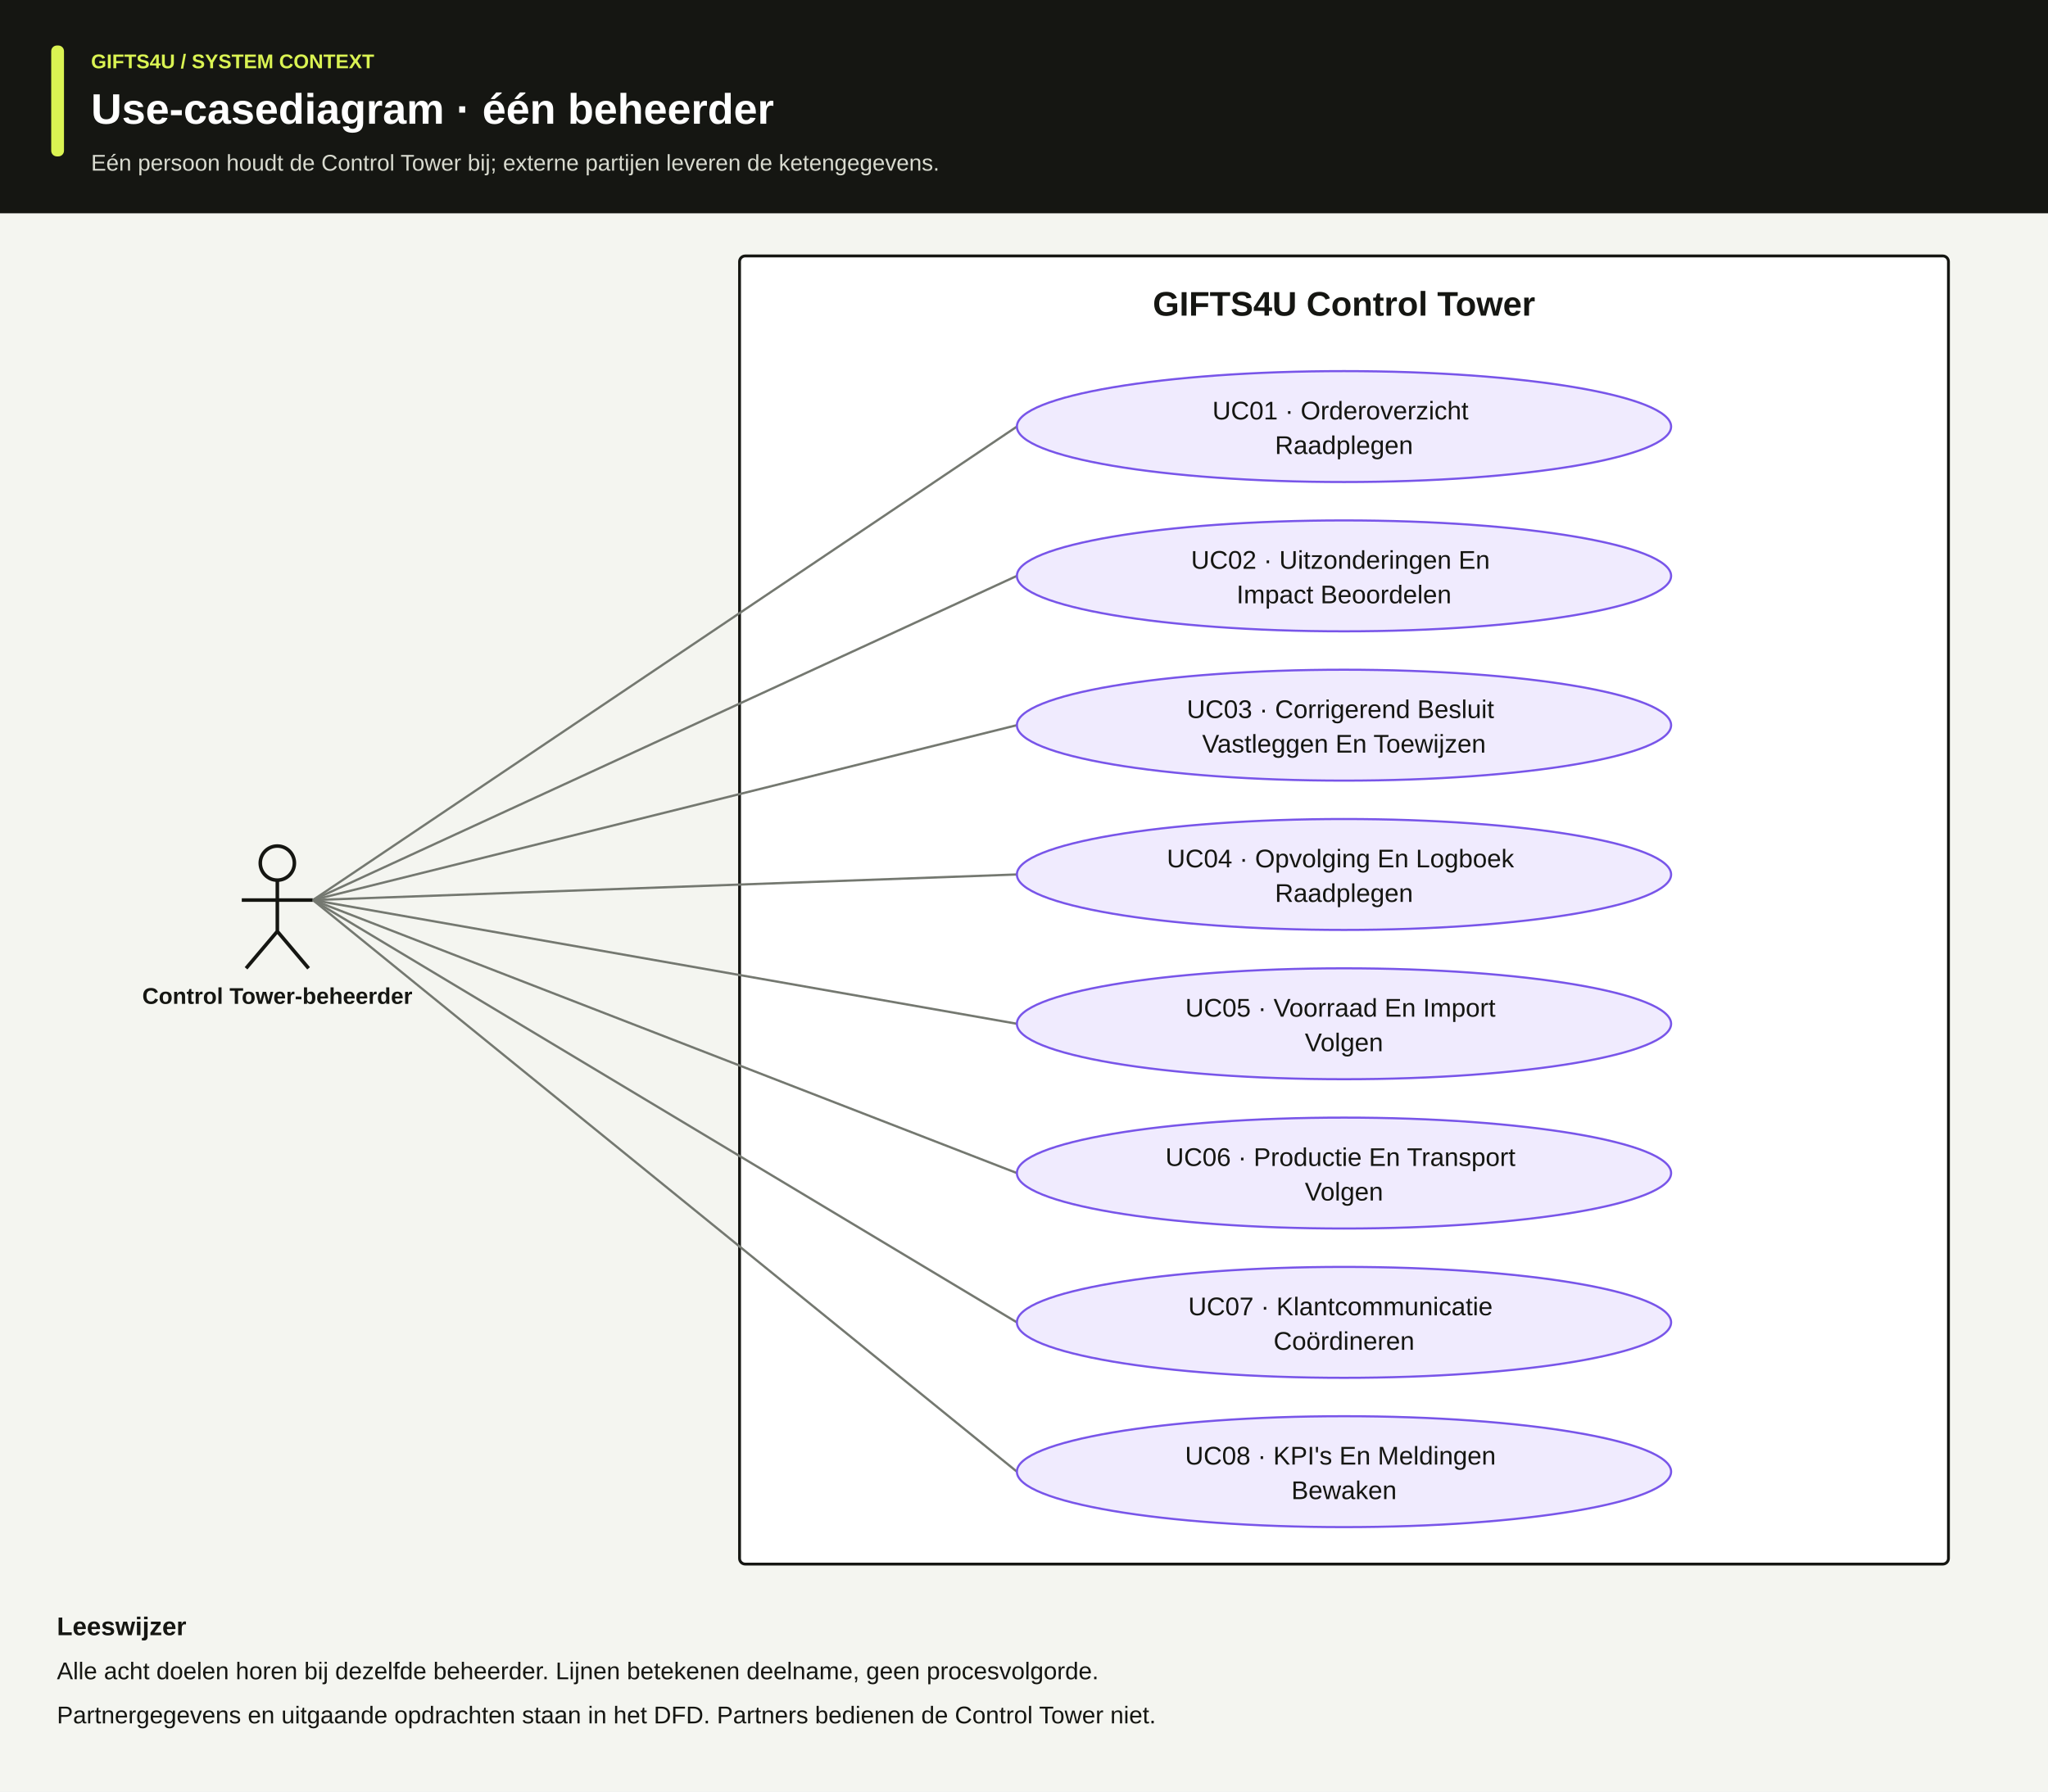
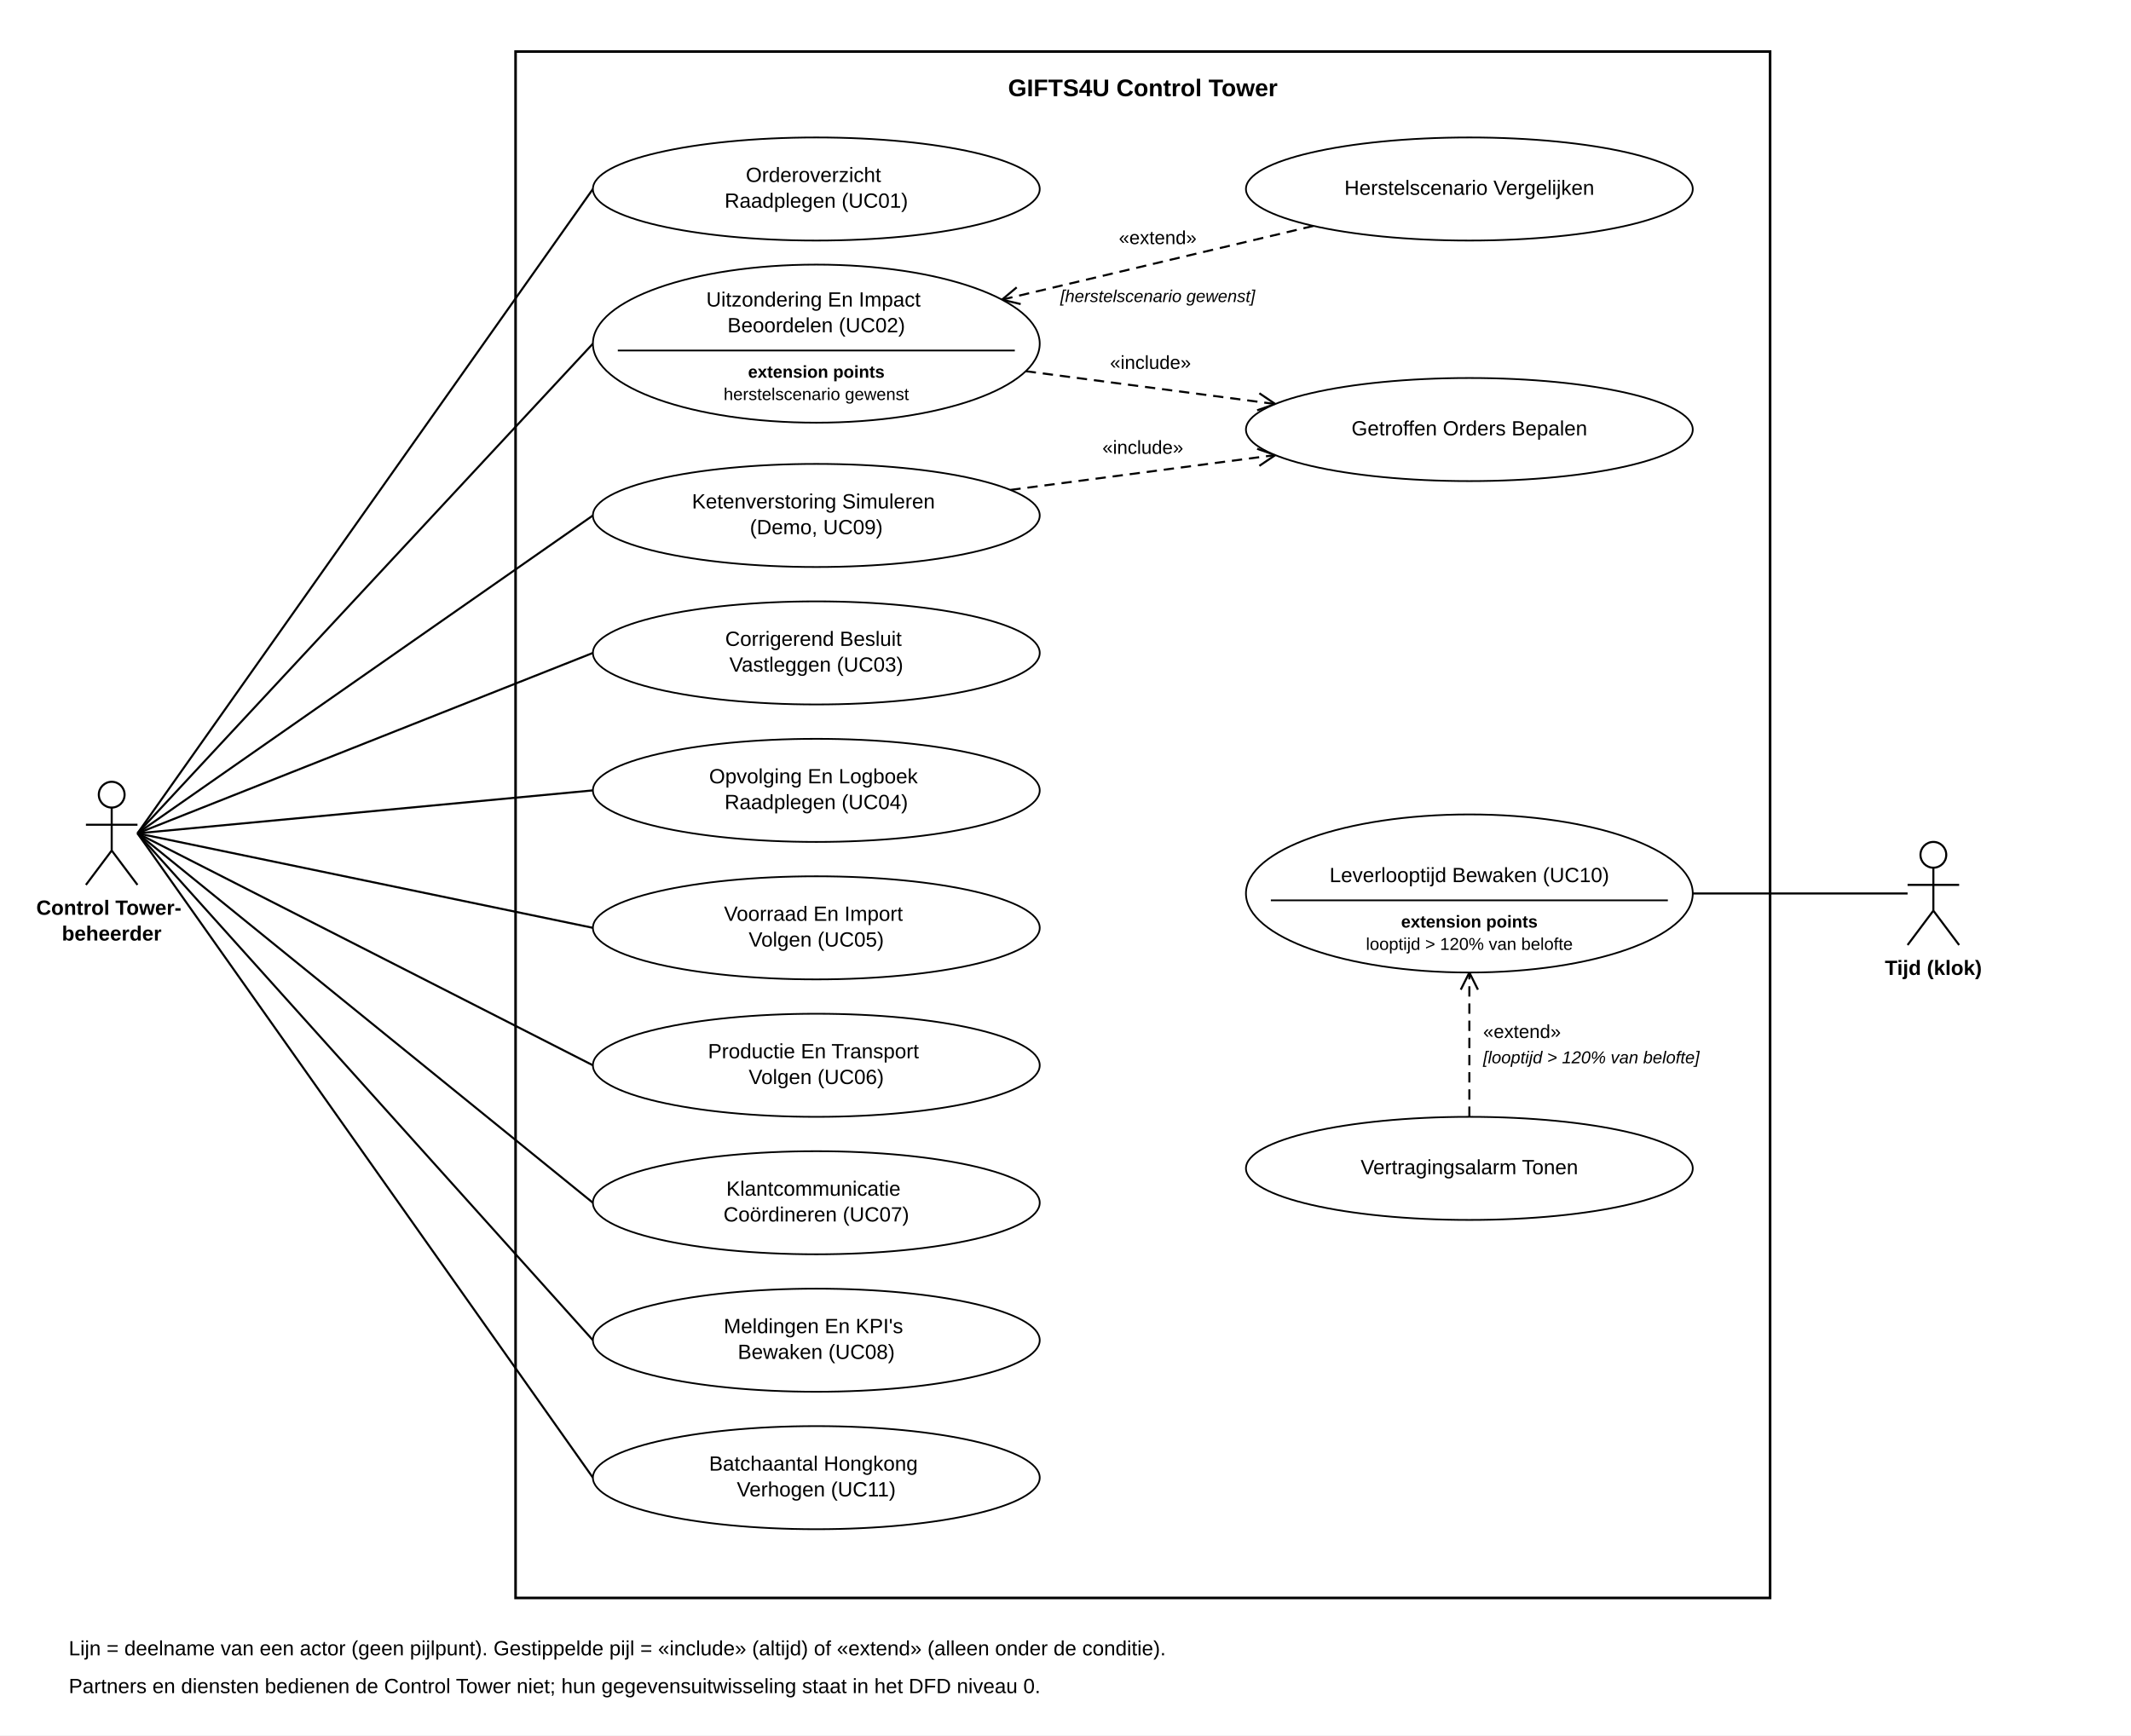
- <svg xmlns="http://www.w3.org/2000/svg" width="1440" height="1260" viewBox="0 0 1440 1260" role="img" aria-labelledby="title desc">
+ <svg xmlns="http://www.w3.org/2000/svg" width="1240" height="1010" viewBox="0 0 1240 1010" role="img" aria-labelledby="title desc">
  <defs>
-     <marker id="arrow" markerWidth="9" markerHeight="9" refX="8" refY="4.5" orient="auto">
-       <path d="M0 0 L9 4.5 L0 9" fill="#7855e9" />
+     <marker id="open" markerWidth="12" markerHeight="12" refX="11" refY="6" orient="auto" markerUnits="userSpaceOnUse">
+       <path d="M1 1 L11 6 L1 11" fill="none" stroke="#000" stroke-width="1.2" />
    </marker>
  </defs>
  <g font-family="Arial, Helvetica, sans-serif">
-     <rect width="1440" height="1260" fill="#f4f5f0" />
-     <rect width="1440" height="150" fill="#151612" />
-     <rect x="36" y="32" width="9" height="78" rx="4" fill="#daf352" />
-     <text x="64" y="48" font-size="14" fill="#daf352" text-anchor="start" font-weight="700">
-       <tspan x="64" dy="0">GIFTS4U / SYSTEM CONTEXT</tspan>
+     <rect width="1240" height="1010" fill="#fff" />
+     <rect x="300" y="30" width="730" height="900" fill="none" stroke="#000" stroke-width="1.5" />
+     <text x="665.0" y="52" font-size="14" font-weight="700" font-style="normal" text-anchor="middle" dominant-baseline="middle" fill="#000">
+       <tspan x="665.0" dy="0">GIFTS4U Control Tower</tspan>
    </text>
-     <text x="64" y="87" font-size="30" fill="white" text-anchor="start" font-weight="700">
-       <tspan x="64" dy="0">Use-casediagram · één beheerder</tspan>
+     <path d="M80 485L345.0 110.0" stroke="#000" stroke-width="1.2" fill="none" />
+     <path d="M80 485L345.0 200.0" stroke="#000" stroke-width="1.2" fill="none" />
+     <path d="M80 485L345.0 300.0" stroke="#000" stroke-width="1.2" fill="none" />
+     <path d="M80 485L345.0 380.0" stroke="#000" stroke-width="1.2" fill="none" />
+     <path d="M80 485L345.0 460.0" stroke="#000" stroke-width="1.2" fill="none" />
+     <path d="M80 485L345.0 540.0" stroke="#000" stroke-width="1.2" fill="none" />
+     <path d="M80 485L345.0 620.0" stroke="#000" stroke-width="1.2" fill="none" />
+     <path d="M80 485L345.0 700.0" stroke="#000" stroke-width="1.2" fill="none" />
+     <path d="M80 485L345.0 780.0" stroke="#000" stroke-width="1.2" fill="none" />
+     <path d="M80 485L345.0 860.0" stroke="#000" stroke-width="1.2" fill="none" />
+     <path d="M1110 520L985.0 520.0" stroke="#000" stroke-width="1.2" fill="none" />
+     <path d="M764.28 131.49L583.03 174.41" stroke="#000" stroke-width="1.2" stroke-dasharray="6 4" fill="none" marker-end="url(#open)" />
+     <text x="673.655" y="138.95" font-size="11" font-weight="400" font-style="normal" text-anchor="middle" dominant-baseline="middle" fill="#000">
+       <tspan x="673.655" dy="0">«extend»</tspan>
    </text>
-     <text x="64" y="120" font-size="16" fill="#d8dacf" text-anchor="start" font-weight="400">
-       <tspan x="64" dy="0">Eén persoon houdt de Control Tower bij; externe partijen leveren de ketengegevens.</tspan>
+     <text x="673.655" y="172.95" font-size="10" font-weight="400" font-style="italic" text-anchor="middle" dominant-baseline="middle" fill="#000">
+       <tspan x="673.655" dy="0">[herstelscenario gewenst]</tspan>
    </text>
-     <rect x="520" y="180" width="850" height="920" rx="4" fill="white" stroke="#151612" stroke-width="2" />
-     <text x="945" y="222" font-size="24" fill="#151612" text-anchor="middle" font-weight="700">
-       <tspan x="945" dy="0">GIFTS4U Control Tower</tspan>
+     <path d="M596.85 216.03L742.07 235.14" stroke="#000" stroke-width="1.2" stroke-dasharray="6 4" fill="none" marker-end="url(#open)" />
+     <text x="669.46" y="211.585" font-size="11" font-weight="400" font-style="normal" text-anchor="middle" dominant-baseline="middle" fill="#000">
+       <tspan x="669.46" dy="0">«include»</tspan>
    </text>
-     <g stroke="#151612" stroke-width="2.5" fill="none">
-       <circle cx="195" cy="607" r="12" />
-       <path d="M195 619v36 m-25 -22h50 m-25 22l-22 26 m22 -26l22 26" />
+     <path d="M587.93 285.14L742.07 264.86" stroke="#000" stroke-width="1.2" stroke-dasharray="6 4" fill="none" marker-end="url(#open)" />
+     <text x="665.0" y="261.0" font-size="11" font-weight="400" font-style="normal" text-anchor="middle" dominant-baseline="middle" fill="#000">
+       <tspan x="665.0" dy="0">«include»</tspan>
+     </text>
+     <path d="M855.0 650.0L855.0 566.0" stroke="#000" stroke-width="1.2" stroke-dasharray="6 4" fill="none" marker-end="url(#open)" />
+     <text x="863.0" y="601.0" font-size="11" font-weight="400" font-style="normal" text-anchor="start" dominant-baseline="middle" fill="#000">
+       <tspan x="863.0" dy="0">«extend»</tspan>
+     </text>
+     <text x="863.0" y="616.0" font-size="10" font-weight="400" font-style="italic" text-anchor="start" dominant-baseline="middle" fill="#000">
+       <tspan x="863.0" dy="0">[looptijd &gt; 120% van belofte]</tspan>
+     </text>
+     <ellipse cx="475.0" cy="110.0" rx="130.0" ry="30.0" fill="#fff" stroke="#000" stroke-width="1" />
+     <text x="475.0" y="102.5" font-size="12" font-weight="400" font-style="normal" text-anchor="middle" dominant-baseline="middle" fill="#000">
+       <tspan x="475.0" dy="0">Orderoverzicht</tspan>
+       <tspan x="475.0" dy="15.0">Raadplegen (UC01)</tspan>
+     </text>
+     <ellipse cx="475.0" cy="200.0" rx="130.0" ry="46.0" fill="#fff" stroke="#000" stroke-width="1" />
+     <text x="475.0" y="175.0" font-size="12" font-weight="400" font-style="normal" text-anchor="middle" dominant-baseline="middle" fill="#000">
+       <tspan x="475.0" dy="0">Uitzondering En Impact</tspan>
+       <tspan x="475.0" dy="15.0">Beoordelen (UC02)</tspan>
+     </text>
+     <path d="M359.492 204.0H590.508" stroke="#000" stroke-width="1" />
+     <text x="475.0" y="217.0" font-size="10" font-weight="700" font-style="normal" text-anchor="middle" dominant-baseline="middle" fill="#000">
+       <tspan x="475.0" dy="0">extension points</tspan>
+     </text>
+     <text x="475.0" y="230.0" font-size="10" font-weight="400" font-style="normal" text-anchor="middle" dominant-baseline="middle" fill="#000">
+       <tspan x="475.0" dy="0">herstelscenario gewenst</tspan>
+     </text>
+     <ellipse cx="475.0" cy="300.0" rx="130.0" ry="30.0" fill="#fff" stroke="#000" stroke-width="1" />
+     <text x="475.0" y="292.5" font-size="12" font-weight="400" font-style="normal" text-anchor="middle" dominant-baseline="middle" fill="#000">
+       <tspan x="475.0" dy="0">Ketenverstoring Simuleren</tspan>
+       <tspan x="475.0" dy="15.0">(Demo, UC09)</tspan>
+     </text>
+     <ellipse cx="475.0" cy="380.0" rx="130.0" ry="30.0" fill="#fff" stroke="#000" stroke-width="1" />
+     <text x="475.0" y="372.5" font-size="12" font-weight="400" font-style="normal" text-anchor="middle" dominant-baseline="middle" fill="#000">
+       <tspan x="475.0" dy="0">Corrigerend Besluit</tspan>
+       <tspan x="475.0" dy="15.0">Vastleggen (UC03)</tspan>
+     </text>
+     <ellipse cx="475.0" cy="460.0" rx="130.0" ry="30.0" fill="#fff" stroke="#000" stroke-width="1" />
+     <text x="475.0" y="452.5" font-size="12" font-weight="400" font-style="normal" text-anchor="middle" dominant-baseline="middle" fill="#000">
+       <tspan x="475.0" dy="0">Opvolging En Logboek</tspan>
+       <tspan x="475.0" dy="15.0">Raadplegen (UC04)</tspan>
+     </text>
+     <ellipse cx="475.0" cy="540.0" rx="130.0" ry="30.0" fill="#fff" stroke="#000" stroke-width="1" />
+     <text x="475.0" y="532.5" font-size="12" font-weight="400" font-style="normal" text-anchor="middle" dominant-baseline="middle" fill="#000">
+       <tspan x="475.0" dy="0">Voorraad En Import</tspan>
+       <tspan x="475.0" dy="15.0">Volgen (UC05)</tspan>
+     </text>
+     <ellipse cx="475.0" cy="620.0" rx="130.0" ry="30.0" fill="#fff" stroke="#000" stroke-width="1" />
+     <text x="475.0" y="612.5" font-size="12" font-weight="400" font-style="normal" text-anchor="middle" dominant-baseline="middle" fill="#000">
+       <tspan x="475.0" dy="0">Productie En Transport</tspan>
+       <tspan x="475.0" dy="15.0">Volgen (UC06)</tspan>
+     </text>
+     <ellipse cx="475.0" cy="700.0" rx="130.0" ry="30.0" fill="#fff" stroke="#000" stroke-width="1" />
+     <text x="475.0" y="692.5" font-size="12" font-weight="400" font-style="normal" text-anchor="middle" dominant-baseline="middle" fill="#000">
+       <tspan x="475.0" dy="0">Klantcommunicatie</tspan>
+       <tspan x="475.0" dy="15.0">Coördineren (UC07)</tspan>
+     </text>
+     <ellipse cx="475.0" cy="780.0" rx="130.0" ry="30.0" fill="#fff" stroke="#000" stroke-width="1" />
+     <text x="475.0" y="772.5" font-size="12" font-weight="400" font-style="normal" text-anchor="middle" dominant-baseline="middle" fill="#000">
+       <tspan x="475.0" dy="0">Meldingen En KPI's</tspan>
+       <tspan x="475.0" dy="15.0">Bewaken (UC08)</tspan>
+     </text>
+     <ellipse cx="475.0" cy="860.0" rx="130.0" ry="30.0" fill="#fff" stroke="#000" stroke-width="1" />
+     <text x="475.0" y="852.5" font-size="12" font-weight="400" font-style="normal" text-anchor="middle" dominant-baseline="middle" fill="#000">
+       <tspan x="475.0" dy="0">Batchaantal Hongkong</tspan>
+       <tspan x="475.0" dy="15.0">Verhogen (UC11)</tspan>
+     </text>
+     <ellipse cx="855.0" cy="110.0" rx="130.0" ry="30.0" fill="#fff" stroke="#000" stroke-width="1" />
+     <text x="855.0" y="110.0" font-size="12" font-weight="400" font-style="normal" text-anchor="middle" dominant-baseline="middle" fill="#000">
+       <tspan x="855.0" dy="0">Herstelscenario Vergelijken</tspan>
+     </text>
+     <ellipse cx="855.0" cy="250.0" rx="130.0" ry="30.0" fill="#fff" stroke="#000" stroke-width="1" />
+     <text x="855.0" y="250.0" font-size="12" font-weight="400" font-style="normal" text-anchor="middle" dominant-baseline="middle" fill="#000">
+       <tspan x="855.0" dy="0">Getroffen Orders Bepalen</tspan>
+     </text>
+     <ellipse cx="855.0" cy="520.0" rx="130.0" ry="46.0" fill="#fff" stroke="#000" stroke-width="1" />
+     <text x="855.0" y="510.0" font-size="12" font-weight="400" font-style="normal" text-anchor="middle" dominant-baseline="middle" fill="#000">
+       <tspan x="855.0" dy="0">Leverlooptijd Bewaken (UC10)</tspan>
+     </text>
+     <path d="M739.492 524.0H970.508" stroke="#000" stroke-width="1" />
+     <text x="855.0" y="537.0" font-size="10" font-weight="700" font-style="normal" text-anchor="middle" dominant-baseline="middle" fill="#000">
+       <tspan x="855.0" dy="0">extension points</tspan>
+     </text>
+     <text x="855.0" y="550.0" font-size="10" font-weight="400" font-style="normal" text-anchor="middle" dominant-baseline="middle" fill="#000">
+       <tspan x="855.0" dy="0">looptijd &gt; 120% van belofte</tspan>
+     </text>
+     <ellipse cx="855.0" cy="680.0" rx="130.0" ry="30.0" fill="#fff" stroke="#000" stroke-width="1" />
+     <text x="855.0" y="680.0" font-size="12" font-weight="400" font-style="normal" text-anchor="middle" dominant-baseline="middle" fill="#000">
+       <tspan x="855.0" dy="0">Vertragingsalarm Tonen</tspan>
+     </text>
+     <g stroke="#000" stroke-width="1.2" fill="none">
+       <circle cx="65" cy="462.5" r="7.5" />
+       <path d="M65 470V495 M50 480H80 M65 495L50 515 M65 495L80 515" />
    </g>
-     <text x="195" y="706" font-size="16" fill="#151612" text-anchor="middle" font-weight="700">
-       <tspan x="195" dy="0">Control Tower-beheerder</tspan>
+     <text x="65" y="529" font-size="12" font-weight="700" font-style="normal" text-anchor="middle" dominant-baseline="middle" fill="#000">
+       <tspan x="65" dy="0">Control Tower-</tspan>
+       <tspan x="65" dy="15.0">beheerder</tspan>
    </text>
-     <path d="M220 633L715 300" stroke="#747870" fill="none" stroke-width="1.6" />
-     <ellipse cx="945" cy="300" rx="230" ry="39" fill="#f0ebfe" stroke="#7855e9" stroke-width="1.5" />
-     <text x="945" y="295" font-size="18" fill="#151612" text-anchor="middle" font-weight="400">
-       <tspan x="945" dy="0">UC01 · Orderoverzicht</tspan>
-       <tspan x="945" dy="24.3">Raadplegen</tspan>
+     <g stroke="#000" stroke-width="1.2" fill="none">
+       <circle cx="1125" cy="497.5" r="7.5" />
+       <path d="M1125 505V530 M1110 515H1140 M1125 530L1110 550 M1125 530L1140 550" />
+     </g>
+     <text x="1125" y="564" font-size="12" font-weight="700" font-style="normal" text-anchor="middle" dominant-baseline="middle" fill="#000">
+       <tspan x="1125" dy="0">Tijd (klok)</tspan>
    </text>
-     <path d="M220 633L715 405" stroke="#747870" fill="none" stroke-width="1.6" />
-     <ellipse cx="945" cy="405" rx="230" ry="39" fill="#f0ebfe" stroke="#7855e9" stroke-width="1.5" />
-     <text x="945" y="400" font-size="18" fill="#151612" text-anchor="middle" font-weight="400">
-       <tspan x="945" dy="0">UC02 · Uitzonderingen En</tspan>
-       <tspan x="945" dy="24.3">Impact Beoordelen</tspan>
+     <text x="40" y="960" font-size="12" font-weight="400" font-style="normal" text-anchor="start" dominant-baseline="middle" fill="#000">
+       <tspan x="40" dy="0">Lijn = deelname van een actor (geen pijlpunt). Gestippelde pijl = «include» (altijd) of «extend» (alleen onder de conditie).</tspan>
    </text>
-     <path d="M220 633L715 510" stroke="#747870" fill="none" stroke-width="1.6" />
-     <ellipse cx="945" cy="510" rx="230" ry="39" fill="#f0ebfe" stroke="#7855e9" stroke-width="1.5" />
-     <text x="945" y="505" font-size="18" fill="#151612" text-anchor="middle" font-weight="400">
-       <tspan x="945" dy="0">UC03 · Corrigerend Besluit</tspan>
-       <tspan x="945" dy="24.3">Vastleggen En Toewijzen</tspan>
-     </text>
-     <path d="M220 633L715 615" stroke="#747870" fill="none" stroke-width="1.6" />
-     <ellipse cx="945" cy="615" rx="230" ry="39" fill="#f0ebfe" stroke="#7855e9" stroke-width="1.5" />
-     <text x="945" y="610" font-size="18" fill="#151612" text-anchor="middle" font-weight="400">
-       <tspan x="945" dy="0">UC04 · Opvolging En Logboek</tspan>
-       <tspan x="945" dy="24.3">Raadplegen</tspan>
-     </text>
-     <path d="M220 633L715 720" stroke="#747870" fill="none" stroke-width="1.6" />
-     <ellipse cx="945" cy="720" rx="230" ry="39" fill="#f0ebfe" stroke="#7855e9" stroke-width="1.5" />
-     <text x="945" y="715" font-size="18" fill="#151612" text-anchor="middle" font-weight="400">
-       <tspan x="945" dy="0">UC05 · Voorraad En Import</tspan>
-       <tspan x="945" dy="24.3">Volgen</tspan>
-     </text>
-     <path d="M220 633L715 825" stroke="#747870" fill="none" stroke-width="1.6" />
-     <ellipse cx="945" cy="825" rx="230" ry="39" fill="#f0ebfe" stroke="#7855e9" stroke-width="1.5" />
-     <text x="945" y="820" font-size="18" fill="#151612" text-anchor="middle" font-weight="400">
-       <tspan x="945" dy="0">UC06 · Productie En Transport</tspan>
-       <tspan x="945" dy="24.3">Volgen</tspan>
-     </text>
-     <path d="M220 633L715 930" stroke="#747870" fill="none" stroke-width="1.6" />
-     <ellipse cx="945" cy="930" rx="230" ry="39" fill="#f0ebfe" stroke="#7855e9" stroke-width="1.5" />
-     <text x="945" y="925" font-size="18" fill="#151612" text-anchor="middle" font-weight="400">
-       <tspan x="945" dy="0">UC07 · Klantcommunicatie</tspan>
-       <tspan x="945" dy="24.3">Coördineren</tspan>
-     </text>
-     <path d="M220 633L715 1035" stroke="#747870" fill="none" stroke-width="1.6" />
-     <ellipse cx="945" cy="1035" rx="230" ry="39" fill="#f0ebfe" stroke="#7855e9" stroke-width="1.5" />
-     <text x="945" y="1030" font-size="18" fill="#151612" text-anchor="middle" font-weight="400">
-       <tspan x="945" dy="0">UC08 · KPI's En Meldingen</tspan>
-       <tspan x="945" dy="24.3">Bewaken</tspan>
-     </text>
-     <text x="40" y="1150" font-size="18" fill="#151612" text-anchor="start" font-weight="700">
-       <tspan x="40" dy="0">Leeswijzer</tspan>
-     </text>
-     <text x="40" y="1181" font-size="17" fill="#151612" text-anchor="start" font-weight="400">
-       <tspan x="40" dy="0">Alle acht doelen horen bij dezelfde beheerder. Lijnen betekenen deelname, geen procesvolgorde.</tspan>
-     </text>
-     <text x="40" y="1212" font-size="17" fill="#151612" text-anchor="start" font-weight="400">
-       <tspan x="40" dy="0">Partnergegevens en uitgaande opdrachten staan in het DFD. Partners bedienen de Control Tower niet.</tspan>
+     <text x="40" y="982" font-size="12" font-weight="400" font-style="normal" text-anchor="start" dominant-baseline="middle" fill="#000">
+       <tspan x="40" dy="0">Partners en diensten bedienen de Control Tower niet; hun gegevensuitwisseling staat in het DFD niveau 0.</tspan>
    </text>
  </g>
</svg>
